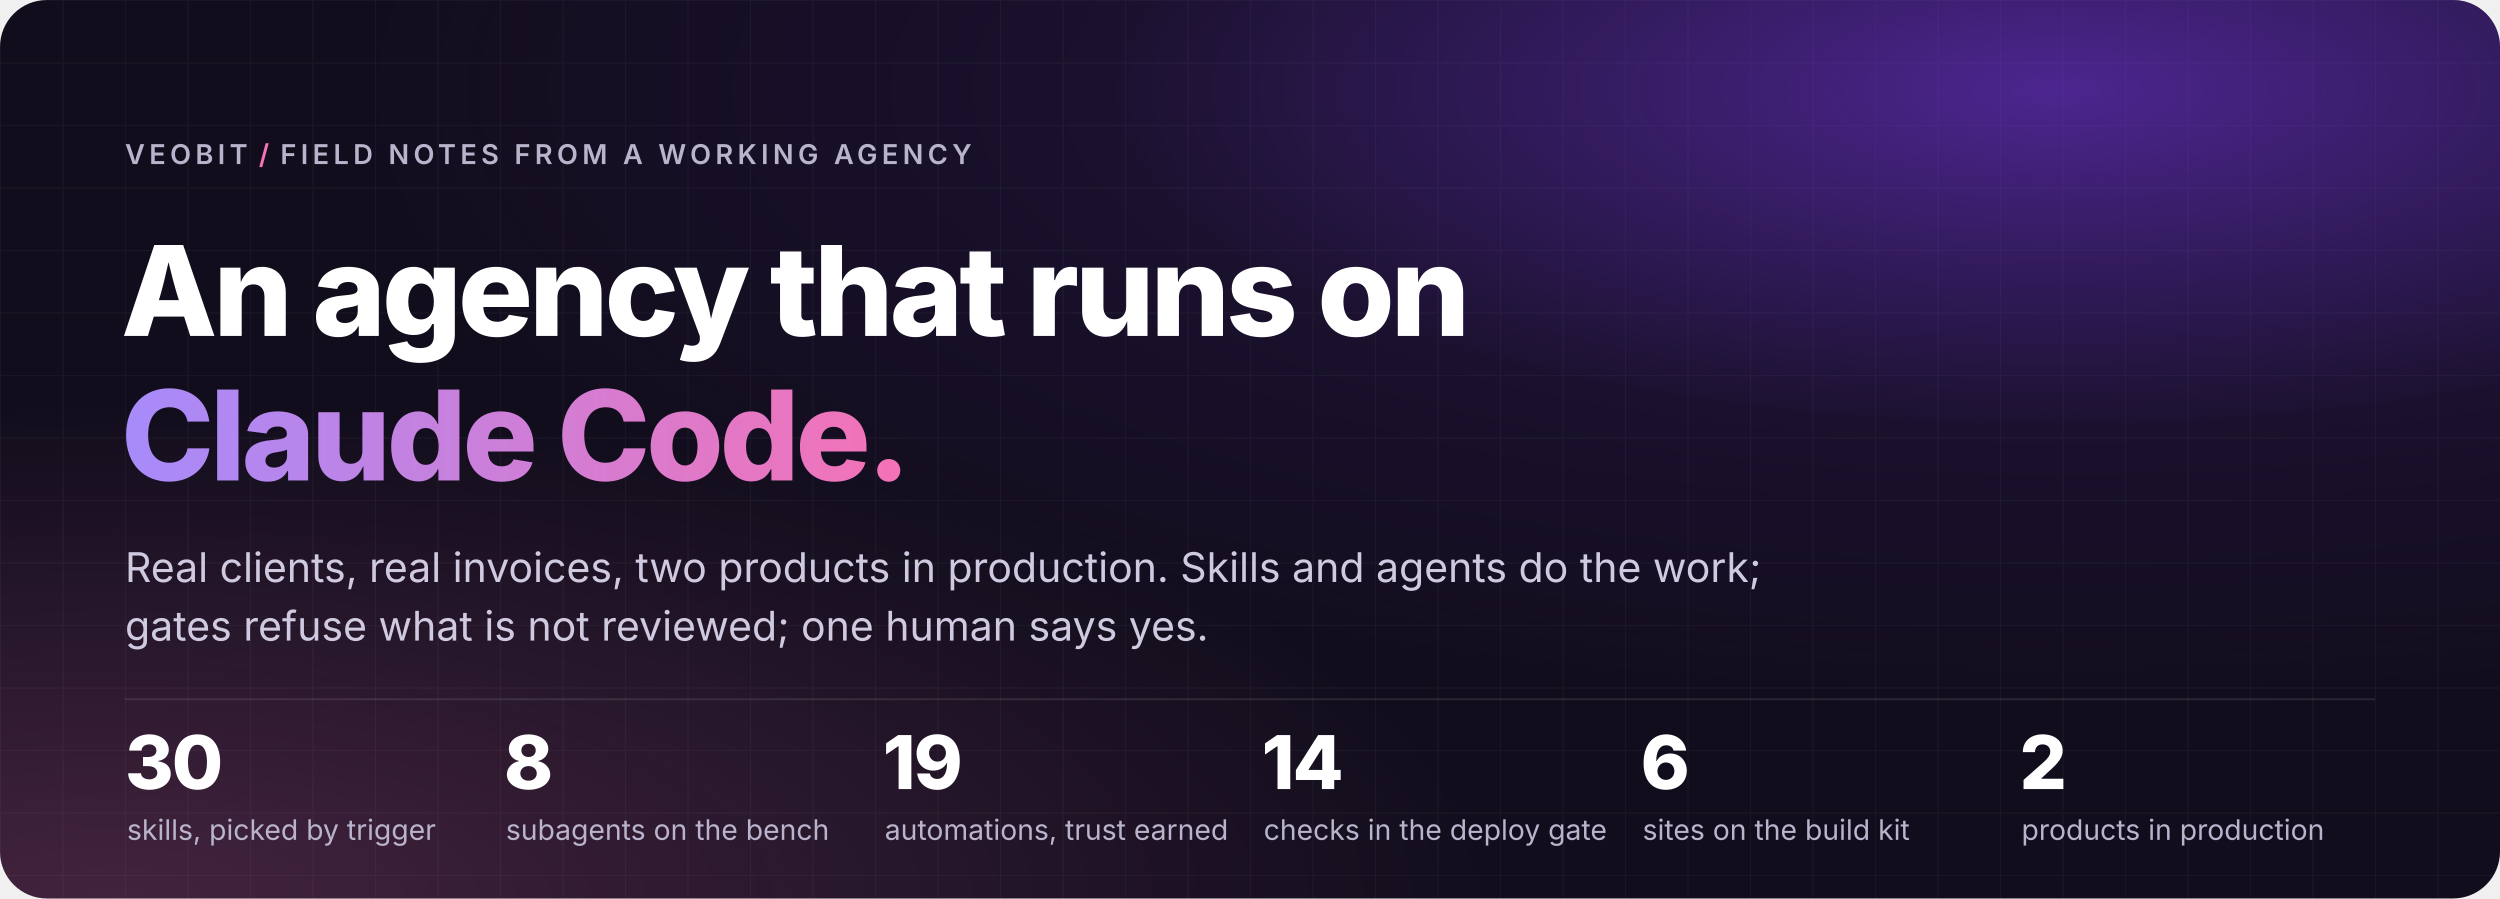
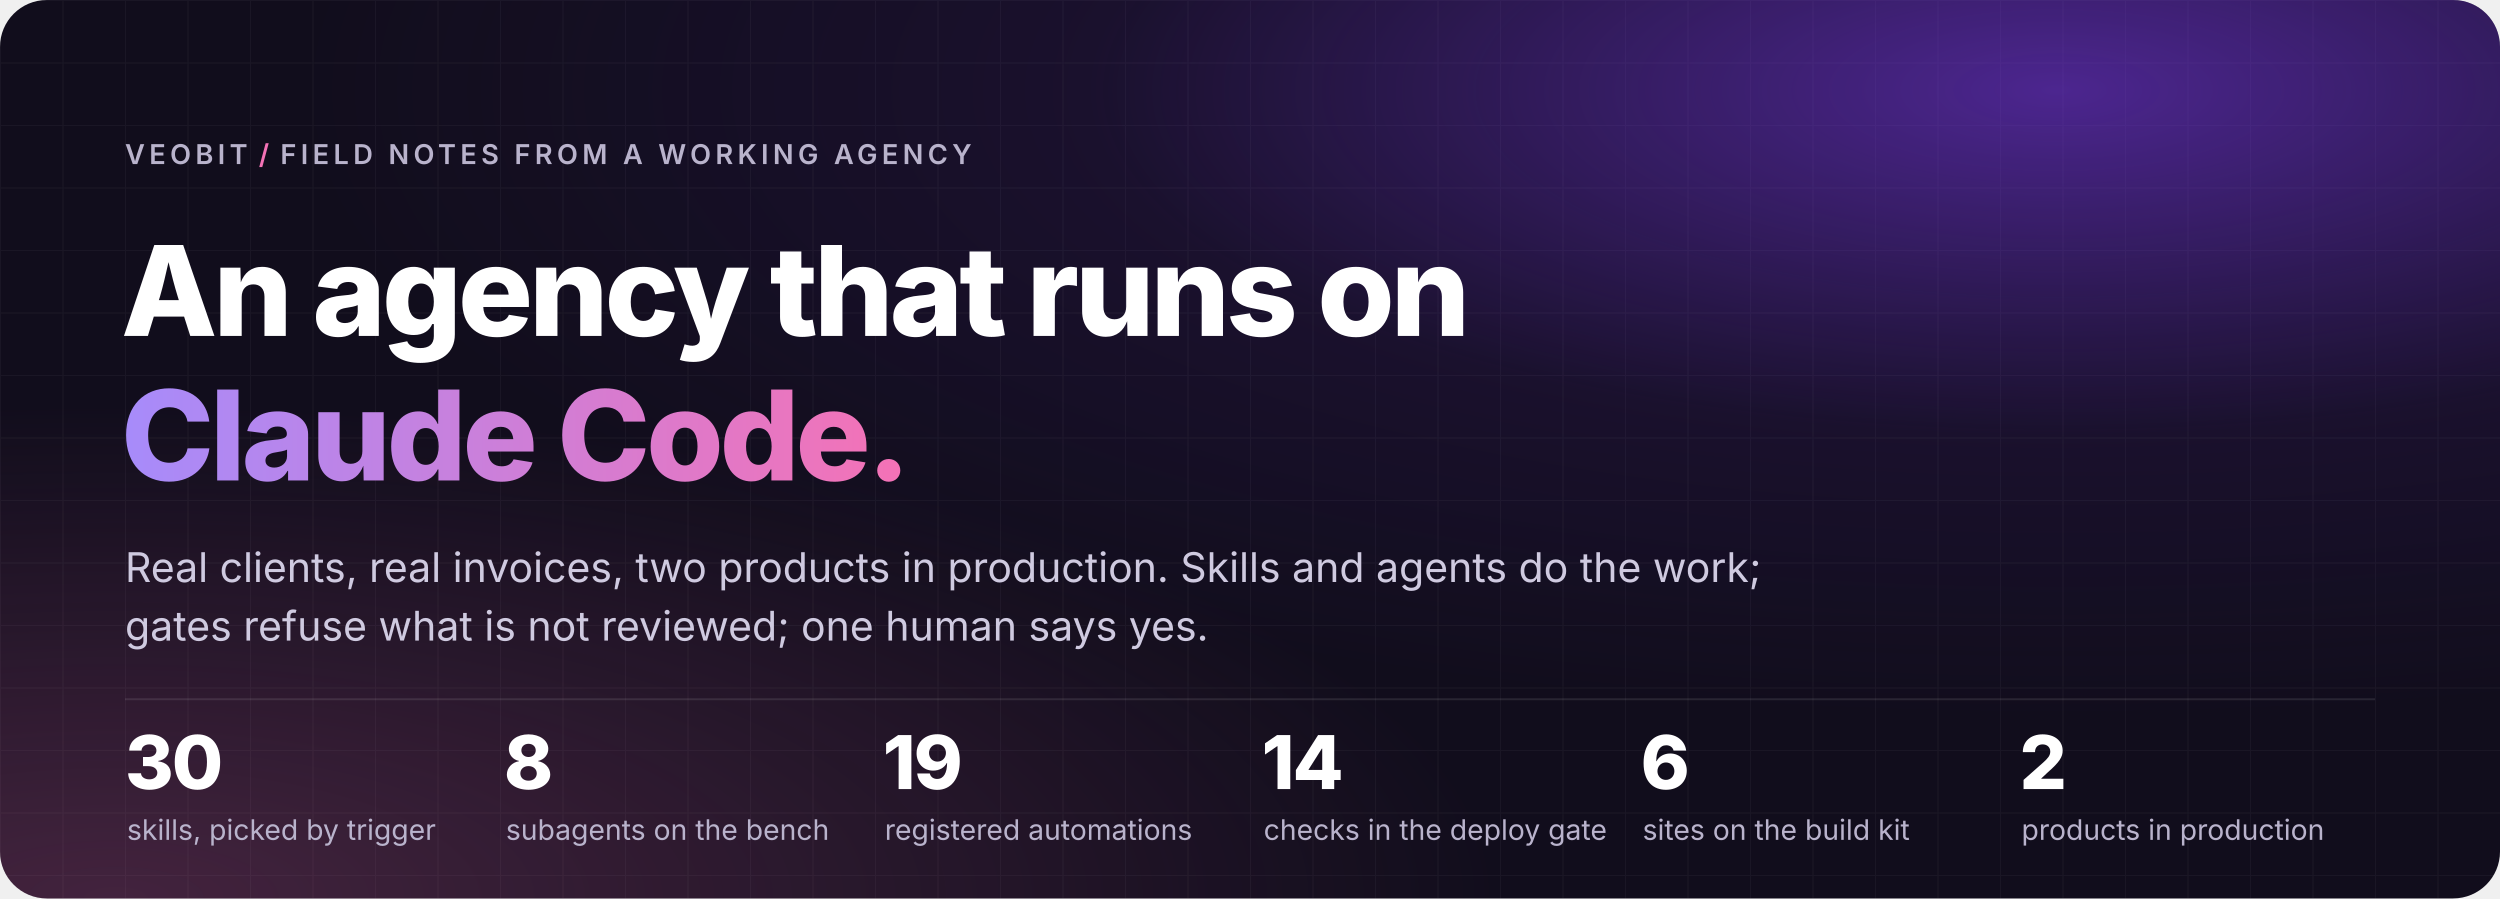
<svg xmlns="http://www.w3.org/2000/svg" width="1280" height="460" viewBox="0 0 1280 460" role="img" aria-labelledby="t d">
  <defs>
    <radialGradient id="glow" cx="0.82" cy="0.1" r="0.7">
      <stop offset="0" stop-color="#7C3AED" stop-opacity="0.55" />
      <stop offset="0.55" stop-color="#7C3AED" stop-opacity="0.08" />
      <stop offset="1" stop-color="#7C3AED" stop-opacity="0" />
    </radialGradient>
    <radialGradient id="glow2" cx="0.05" cy="1" r="0.55">
      <stop offset="0" stop-color="#F472B6" stop-opacity="0.22" />
      <stop offset="1" stop-color="#F472B6" stop-opacity="0" />
    </radialGradient>
    <linearGradient id="ink" x1="0" y1="0" x2="1" y2="0">
      <stop offset="0" stop-color="#A78BFA" />
      <stop offset="1" stop-color="#F472B6" />
    </linearGradient>
    <pattern id="grid" width="32" height="32" patternUnits="userSpaceOnUse">
      <path d="M32 0H0V32" fill="none" stroke="#FFFFFF" stroke-opacity="0.04" stroke-width="1" />
    </pattern>
    <clipPath id="card">
      <rect width="1280" height="460" rx="24" />
    </clipPath>
  </defs>
  <g clip-path="url(#card)" font-family="Inter, -apple-system, BlinkMacSystemFont, 'Segoe UI', Helvetica, Arial, sans-serif">
    <rect width="1280" height="460" fill="#110D1C" />
    <rect width="1280" height="460" fill="url(#grid)" />
    <rect width="1280" height="460" fill="url(#glow)" />
    <rect width="1280" height="460" fill="url(#glow2)" />
    <text x="64" y="84" font-size="14" font-weight="600" letter-spacing="2.2" fill="#B9B3CC">VEOBIT <tspan fill="#F472B6">/</tspan> FIELD NOTES FROM A WORKING AGENCY</text>
    <text x="62" y="172" font-size="64" font-weight="800" letter-spacing="-2" fill="#FFFFFF">An agency that runs on</text>
    <text x="62" y="246" font-size="64" font-weight="800" letter-spacing="-2" fill="url(#ink)">Claude Code.</text>
    <text x="64" y="298" font-size="21" fill="#CFCAE0">Real clients, real invoices, two products in production. Skills and agents do the work;</text>
    <text x="64" y="328" font-size="21" fill="#CFCAE0">gates refuse what is not reviewed; one human says yes.</text>
    <line x1="64" y1="358" x2="1216" y2="358" stroke="#FFFFFF" stroke-opacity="0.1" />
    <text x="64" y="404" font-weight="800" font-size="38" letter-spacing="-1" fill="#FFFFFF">30</text>
    <text x="65" y="430" font-size="14.5" fill="#B9B3CC">skills, picked by trigger</text>
    <text x="258" y="404" font-weight="800" font-size="38" letter-spacing="-1" fill="#FFFFFF">8</text>
    <text x="259" y="430" font-size="14.5" fill="#B9B3CC">subagents on the bench</text>
    <text x="452" y="404" font-weight="800" font-size="38" letter-spacing="-1" fill="#FFFFFF">19</text>
-     <text x="453" y="430" font-size="14.5" fill="#B9B3CC">automations, trust earned</text>
+     <text x="453" y="430" font-size="14.5" fill="#B9B3CC">registered automations</text>
    <text x="646" y="404" font-weight="800" font-size="38" letter-spacing="-1" fill="#FFFFFF">14</text>
    <text x="647" y="430" font-size="14.5" fill="#B9B3CC">checks in the deploy gate</text>
    <text x="840" y="404" font-weight="800" font-size="38" letter-spacing="-1" fill="#FFFFFF">6</text>
    <text x="841" y="430" font-size="14.5" fill="#B9B3CC">sites on the build kit</text>
    <text x="1034" y="404" font-weight="800" font-size="38" letter-spacing="-1" fill="#FFFFFF">2</text>
    <text x="1035" y="430" font-size="14.5" fill="#B9B3CC">products in production</text>
  </g>
</svg>
